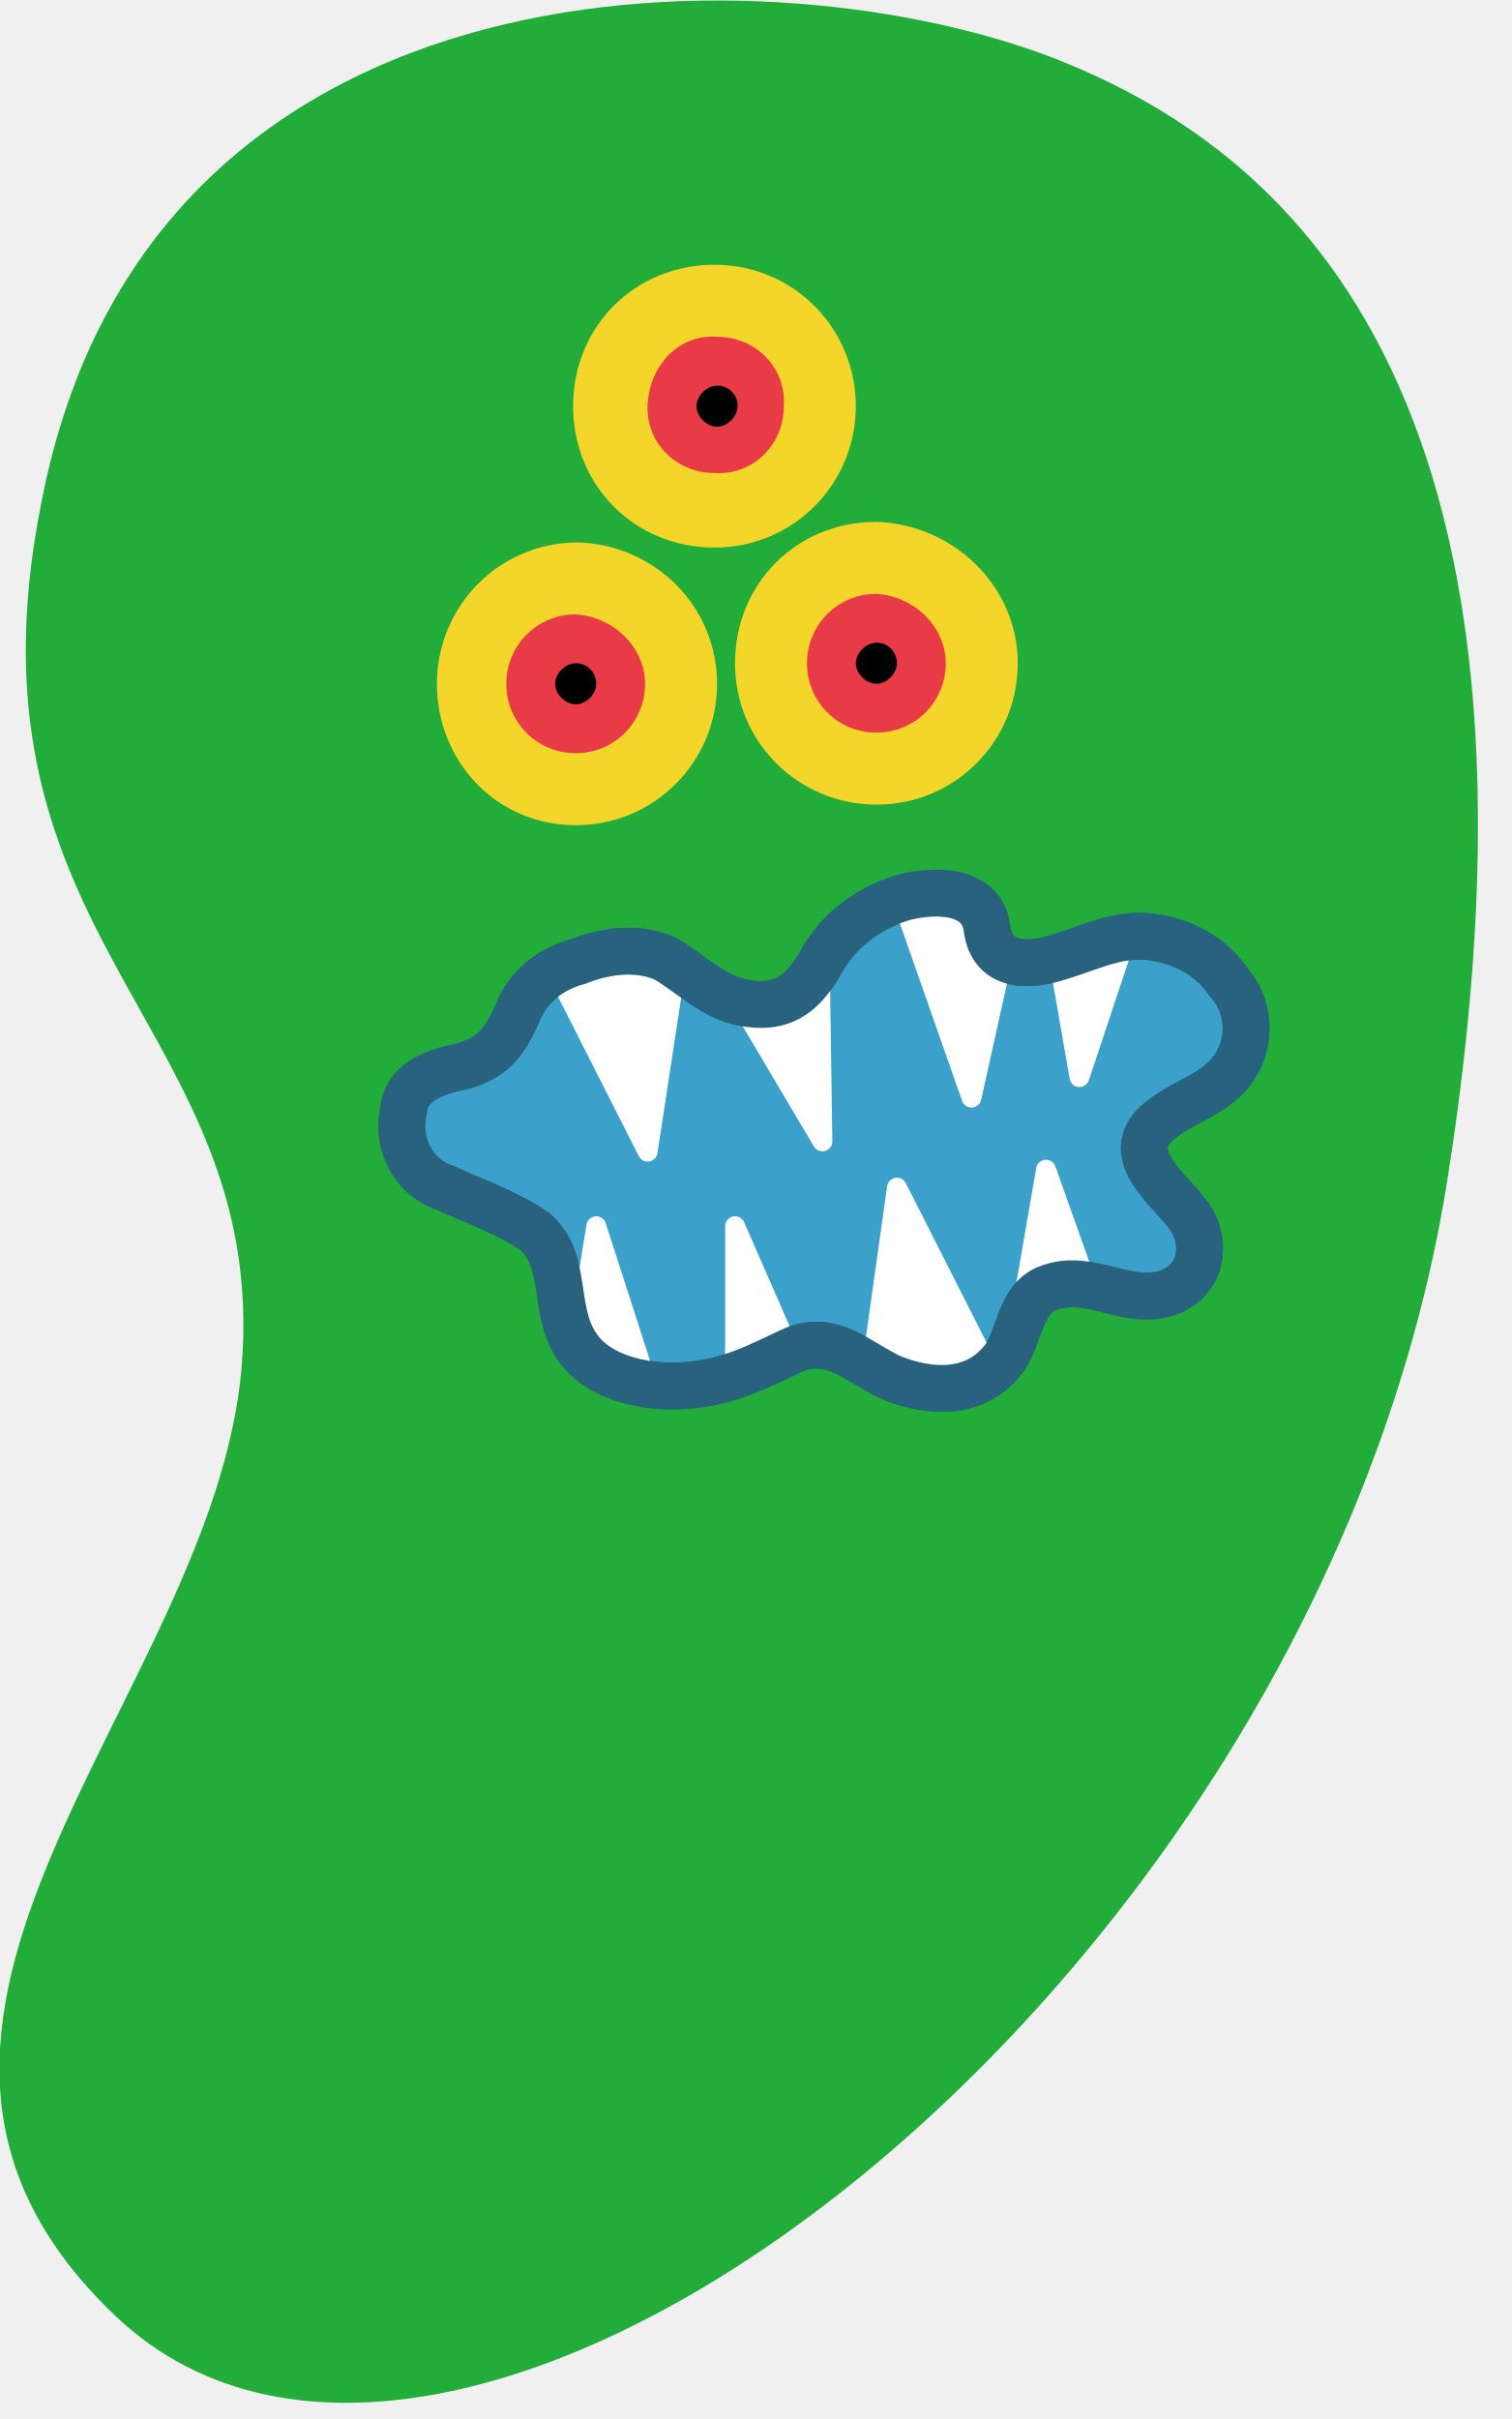
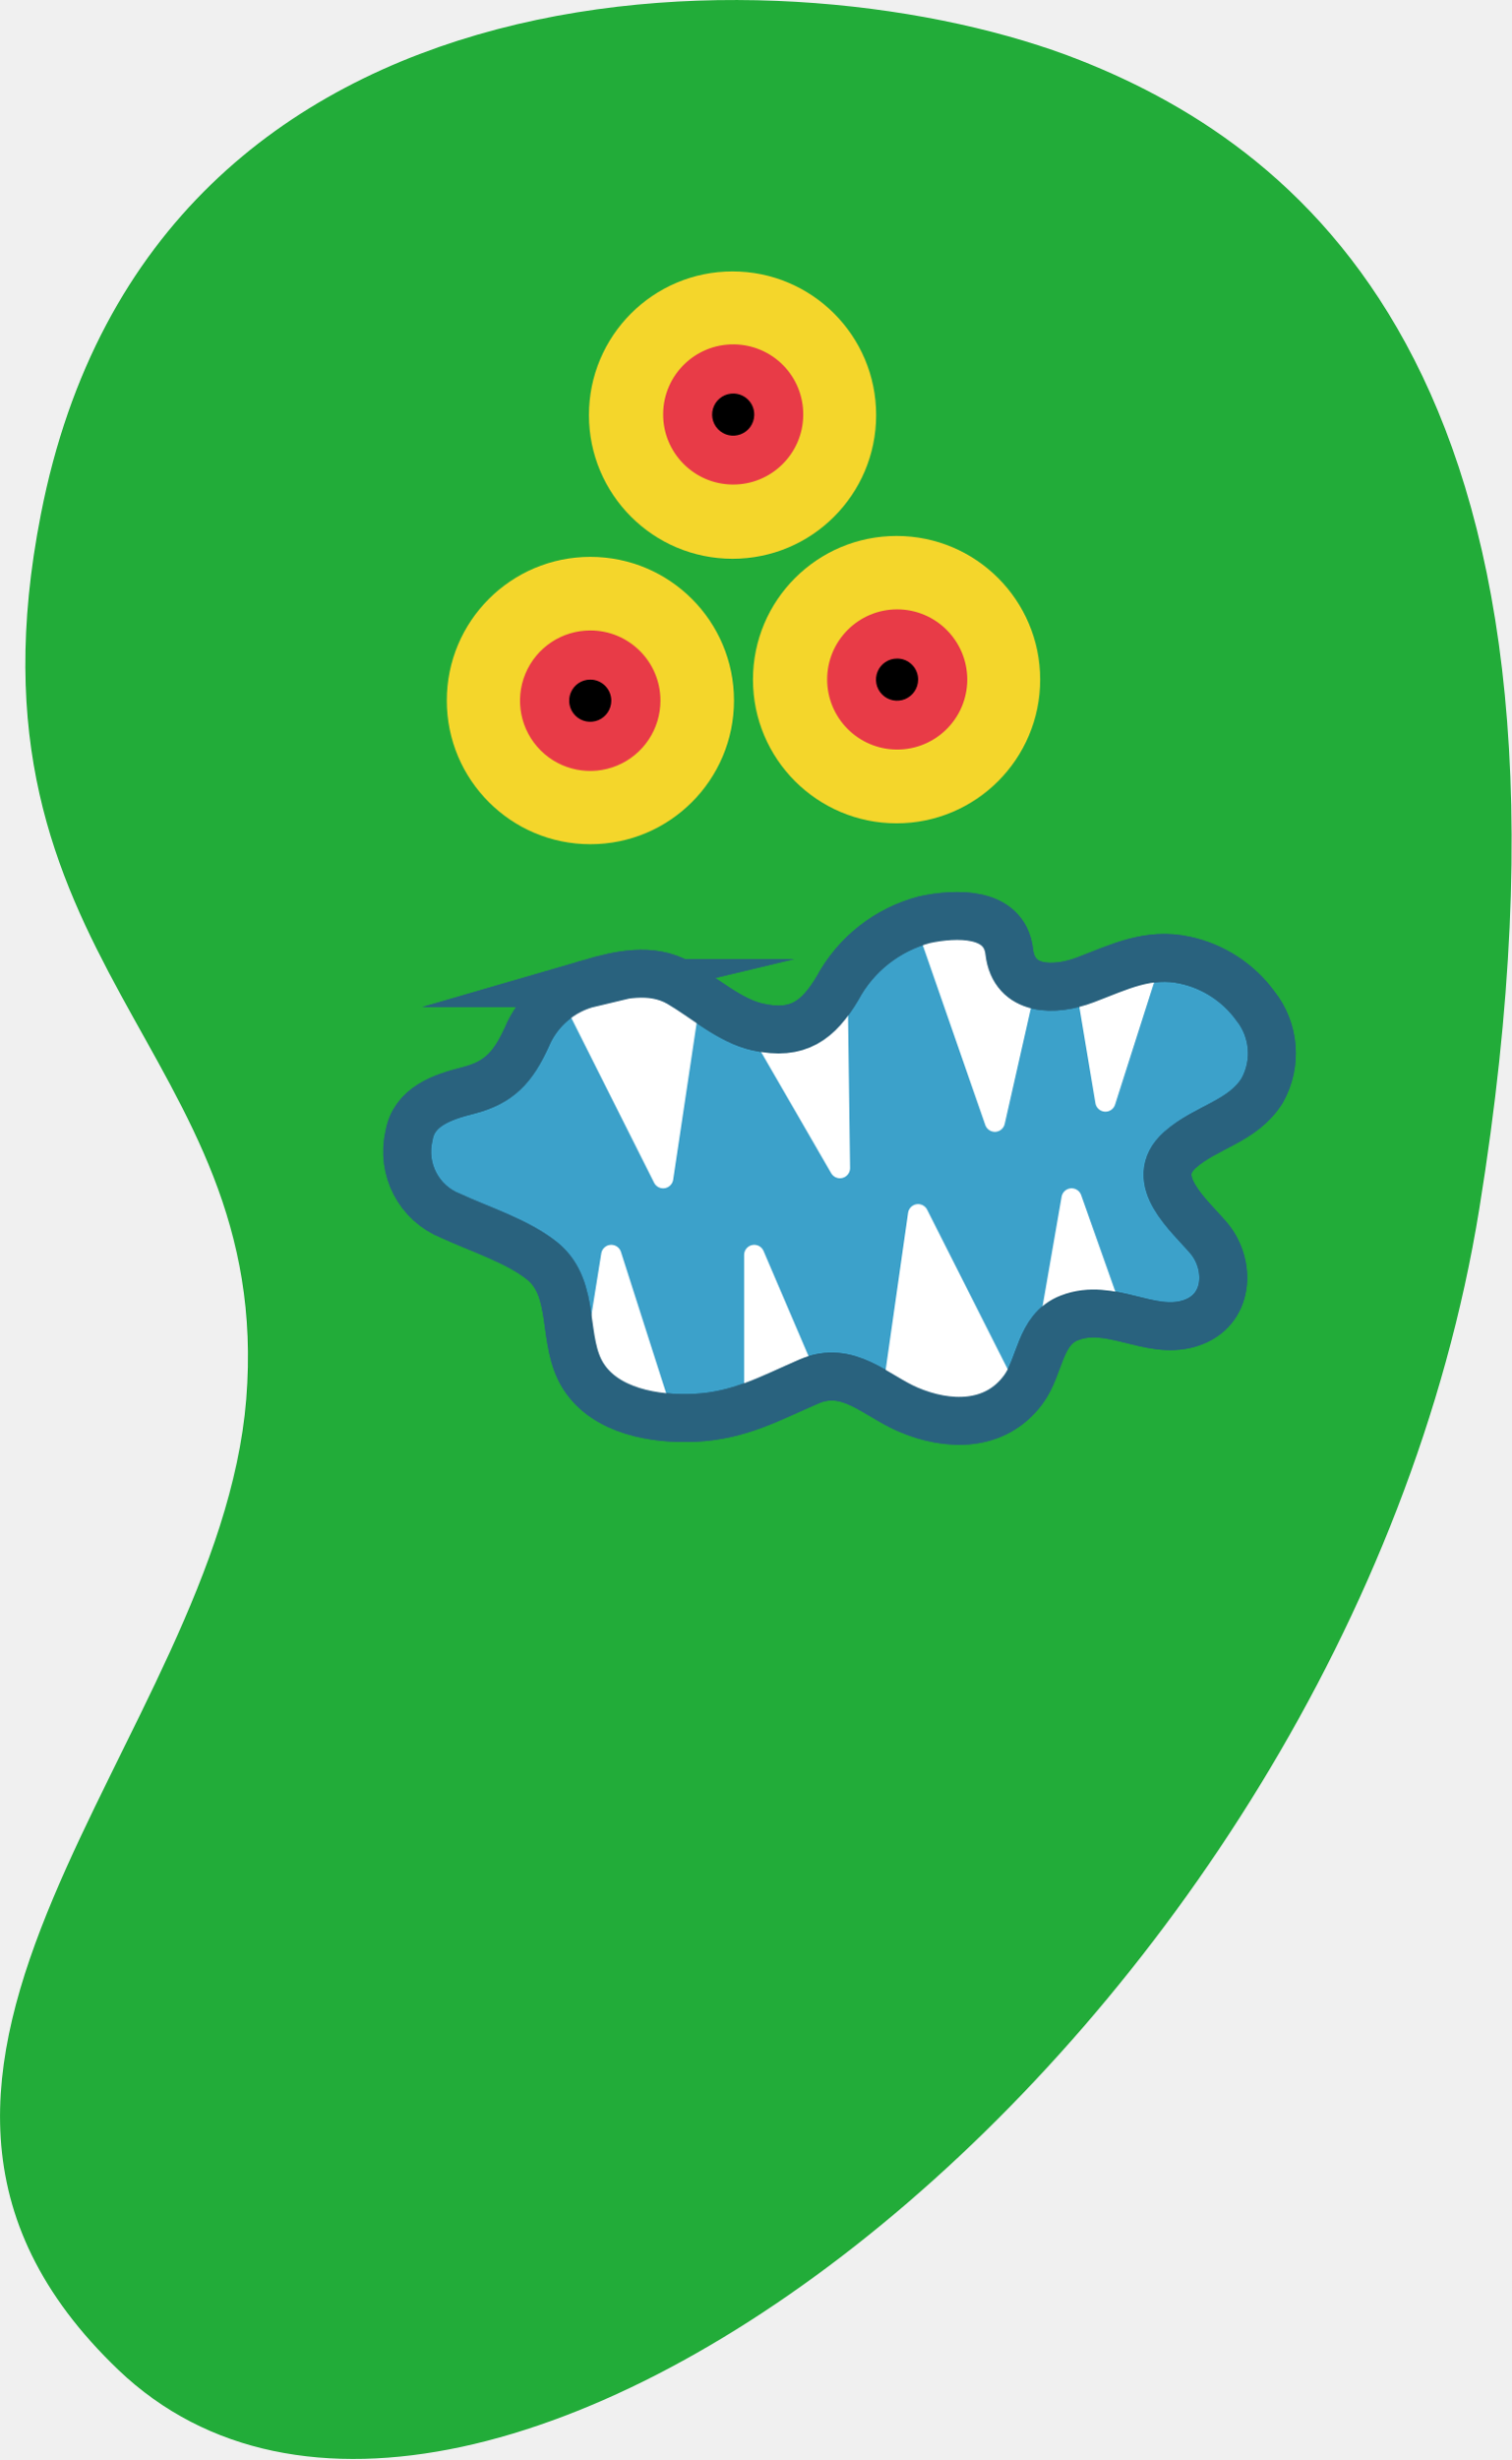
- <svg xmlns="http://www.w3.org/2000/svg" version="1.1" id="Layer_1" x="0px" y="0px" viewBox="0 0 58.8 94.1" style="enable-background:new 0 0 58.8 94.1;" xml:space="preserve">
-   <style type="text/css">
- 	.st0{fill:#22AC39;}
- 	.st1{fill:#F4D62B;}
- 	.st2{fill:#E83B47;}
- 	.st3{fill:#3CA1CA;stroke:#29627E;stroke-width:1.82;stroke-miterlimit:10;}
- 	.st4{fill:#FFFFFF;stroke:#FFFFFF;stroke-width:0.771;stroke-linecap:round;stroke-linejoin:round;}
- 	.st5{fill:none;stroke:#29627E;stroke-width:1.82;stroke-miterlimit:10;}
- </style>
+ <svg xmlns="http://www.w3.org/2000/svg" viewBox="0 0 94.72 154.03">
+   <defs>
+     <style>.cls-1{opacity:0.15;}.cls-2{fill:#22ac39;}.cls-3{fill:#f4d62b;}.cls-4{fill:#e83b47;}.cls-5{fill:#3ca1ca;}.cls-5,.cls-7{stroke:#29627e;stroke-miterlimit:10;stroke-width:3px;}.cls-6{fill:#fff;stroke:#fff;stroke-linecap:round;stroke-linejoin:round;stroke-width:1.27px;}.cls-7{fill:none;}</style>
+   </defs>
  <g id="BAD">
-     <path class="st0" d="M4.5,90.1c-12.1-11.5,3.8-24,4.9-36.9c1.1-13.3-11.2-16.5-7.8-33.6C5.8-2.4,30.4-1.9,41.1,2.3   c8.6,3.4,20.2,12.4,15.2,43.7S18,102.9,4.5,90.1z" />
-     <path class="st1" d="M39.6,25.8c0,3-2.4,5.5-5.5,5.5c-3,0-5.5-2.4-5.5-5.5s2.4-5.5,5.5-5.5C37.1,20.4,39.6,22.8,39.6,25.8z" />
-     <path class="st2" d="M36.8,25.8c0,1.5-1.2,2.7-2.7,2.7c-1.5,0-2.7-1.2-2.7-2.7c0-1.5,1.2-2.7,2.7-2.7   C35.6,23.2,36.8,24.4,36.8,25.8z" />
-     <path d="M34.9,25.8c0,0.4-0.4,0.8-0.8,0.8c-0.4,0-0.8-0.4-0.8-0.8c0-0.4,0.4-0.8,0.8-0.8c0,0,0,0,0,0C34.6,25,34.9,25.4,34.9,25.8   C34.9,25.8,34.9,25.8,34.9,25.8z" />
-     <path class="st1" d="M27.9,26.6c0,3-2.4,5.5-5.5,5.5S17,29.6,17,26.6s2.4-5.5,5.5-5.5l0,0C25.5,21.2,27.9,23.6,27.9,26.6z" />
-     <path class="st2" d="M25.1,26.6c0,1.5-1.2,2.7-2.7,2.7c-1.5,0-2.7-1.2-2.7-2.7c0-1.5,1.2-2.7,2.7-2.7c0,0,0,0,0,0   C23.9,24,25.1,25.2,25.1,26.6z" />
-     <path d="M23.2,26.6c0,0.4-0.4,0.8-0.8,0.8c-0.4,0-0.8-0.4-0.8-0.8c0-0.4,0.4-0.8,0.8-0.8c0,0,0,0,0,0   C22.9,25.8,23.2,26.2,23.2,26.6z" />
-     <path class="st1" d="M33.3,15.8c0,3-2.4,5.5-5.5,5.5s-5.5-2.4-5.5-5.5s2.4-5.5,5.5-5.5S33.3,12.8,33.3,15.8z" />
-     <path class="st2" d="M30.5,15.8c0,1.5-1.2,2.7-2.7,2.6c-1.5,0-2.7-1.2-2.6-2.7s1.2-2.7,2.7-2.6c0,0,0,0,0,0   C29.4,13.1,30.6,14.3,30.5,15.8C30.5,15.8,30.5,15.8,30.5,15.8z" />
-     <path d="M28.7,15.8c0,0.4-0.4,0.8-0.8,0.8c-0.4,0-0.8-0.4-0.8-0.8c0-0.4,0.4-0.8,0.8-0.8c0,0,0,0,0,0C28.3,15,28.7,15.3,28.7,15.8z   " />
-     <path class="st3" d="M22.5,37.4c-1.1,0.3-2,1-2.4,2.1c-0.5,1.1-1,1.7-2.2,2c-1,0.2-2.1,0.6-2.2,1.7c-0.3,1.3,0.4,2.6,1.6,3   c1.1,0.5,2.5,1,3.5,1.7c1.3,1.1,0.7,3,1.6,4.4c0.8,1.3,2.7,1.7,4.2,1.6c1.7-0.1,2.8-0.7,4.3-1.4c1.5-0.6,2.5,0.5,3.8,1.1   c1.5,0.6,3.3,0.7,4.4-0.8c0.6-0.9,0.6-2.3,1.7-2.7c1.6-0.6,3,0.7,4.6,0.2c1.5-0.5,1.6-2.2,0.7-3.2c-0.7-0.9-2.4-2.2-1.1-3.4   c1-0.9,2.4-1.1,3.1-2.3c0.6-1,0.5-2.3-0.3-3.2c-0.6-0.9-1.6-1.5-2.7-1.7c-1.4-0.3-2.5,0.3-3.8,0.7c-1.2,0.4-2.7,0.5-2.9-1.1   c-0.2-1.5-2-1.5-3.2-1.2c-1.4,0.4-2.6,1.3-3.3,2.6c-0.7,1.2-1.5,1.8-3,1.5c-1.1-0.2-2-1.1-3-1.7C24.8,36.8,23.5,37,22.5,37.4   L22.5,37.4z" />
-     <path class="st4" d="M26.3,37.6l-1.1,7.2l-3.6-7.1c0.6-0.5,1.4-0.7,2.2-0.7C24.7,37.1,25.5,37.3,26.3,37.6z" />
-     <path class="st4" d="M31.9,37.5l0.1,6.9L28.8,39c0.5,0.1,1.1,0,1.6-0.2C31,38.5,31.5,38.1,31.9,37.5z" />
-     <path class="st4" d="M39,37.3l-1.2,5.4l-2.7-7.7c0.6-0.3,1.3-0.3,1.9,0C38.4,35.4,39,37.3,39,37.3z" />
-     <path class="st4" d="M43.8,36.5L42,41.9l-0.8-4.6c0.4-0.2,0.9-0.4,1.4-0.5C43,36.6,43.4,36.5,43.8,36.5z" />
-     <path class="st4" d="M25.2,53.9l-2-6.2l-0.8,5c0.2,0.4,0.6,0.7,1.1,0.8C24.1,53.6,24.6,53.8,25.2,53.9z" />
-     <path class="st4" d="M30.7,52.5l-2.1-4.8v5.7c0.4,0.1,0.8,0,1.2-0.1C30.2,53.1,30.5,52.8,30.7,52.5z" />
-     <path class="st4" d="M38.5,53.3l-3.6-7.1l-1,7.1c0.7,0.5,1.6,0.8,2.5,0.8C37.2,54,37.9,53.7,38.5,53.3z" />
-     <path class="st4" d="M42.3,50l-1.6-4.5l-0.9,5.2c0,0-0.2-0.3,1.1-0.7C42.2,49.7,42.3,50,42.3,50z" />
-     <path class="st5" d="M22.5,37.4c-1.1,0.3-2,1-2.4,2.1c-0.5,1.1-1,1.7-2.2,2c-1,0.2-2.1,0.6-2.2,1.7c-0.3,1.3,0.4,2.6,1.6,3   c1.1,0.5,2.5,1,3.5,1.7c1.3,1.1,0.7,3,1.6,4.4c0.8,1.3,2.7,1.7,4.2,1.6c1.7-0.1,2.8-0.7,4.3-1.4c1.5-0.6,2.5,0.5,3.8,1.1   c1.5,0.6,3.3,0.7,4.4-0.8c0.6-0.9,0.6-2.3,1.7-2.7c1.6-0.6,3,0.7,4.6,0.2c1.5-0.5,1.6-2.2,0.7-3.2c-0.7-0.9-2.4-2.2-1.1-3.4   c1-0.9,2.4-1.1,3.1-2.3c0.6-1,0.5-2.3-0.3-3.2c-0.6-0.9-1.6-1.5-2.7-1.7c-1.4-0.3-2.5,0.3-3.8,0.7c-1.2,0.4-2.7,0.5-2.9-1.1   c-0.2-1.5-2-1.5-3.2-1.2c-1.4,0.4-2.6,1.3-3.3,2.6c-0.7,1.2-1.5,1.8-3,1.5c-1.1-0.2-2-1.1-3-1.7C24.8,36.8,23.5,37,22.5,37.4   L22.5,37.4z" />
+     <path class="cls-2" d="M7.43,148.46c-19.89-19,6.27-39.51,8-60.81C17.19,65.73-3,60.5,2.56,32.22,9.6-3.91,50.08-3.21,67.71,3.78c14.14,5.6,33.34,20.43,25,71.94S29.62,169.62,7.43,148.46Z" />
+     <path class="cls-3" d="M65.19,42.57a9,9,0,1,1-9-9A9,9,0,0,1,65.19,42.57Z" />
+     <path class="cls-4" d="M60.62,42.57a4.39,4.39,0,1,1-4.39-4.4A4.4,4.4,0,0,1,60.62,42.57Z" />
+     <path d="M57.54,42.57a1.32,1.32,0,1,1-1.31-1.32A1.31,1.31,0,0,1,57.54,42.57Z" />
+     <path class="cls-3" d="M46,43.88a9,9,0,1,1-9-9A9,9,0,0,1,46,43.88Z" />
+     <path class="cls-4" d="M41.39,43.88A4.4,4.4,0,1,1,37,39.49,4.39,4.39,0,0,1,41.39,43.88Z" />
+     <path d="M38.31,43.88A1.32,1.32,0,1,1,37,42.57,1.32,1.32,0,0,1,38.31,43.88Z" />
+     <path class="cls-3" d="M54.91,26a9,9,0,1,1-9-9A9,9,0,0,1,54.91,26Z" />
+     <path class="cls-4" d="M50.34,26A4.39,4.39,0,1,1,46,21.57,4.38,4.38,0,0,1,50.34,26Z" />
+     <path d="M47.27,26A1.32,1.32,0,1,1,46,24.65,1.32,1.32,0,0,1,47.27,26Z" />
+     <path class="cls-5" d="M37,61.58A5.77,5.77,0,0,0,33,65c-.86,1.86-1.71,2.81-3.67,3.31-1.59.4-3.4,1-3.7,2.85a4.32,4.32,0,0,0,2.62,5C30.06,77,32.44,77.74,34,79c2.16,1.77,1.16,5,2.56,7.2s4.49,2.73,7,2.61c2.79-.14,4.65-1.2,7.12-2.27s4.18.87,6.23,1.75c2.49,1.07,5.47,1.14,7.23-1.26,1.07-1.45,1-3.76,2.88-4.48,2.57-1,5,1.11,7.52.35s2.63-3.66,1.22-5.34c-1.22-1.44-3.91-3.65-1.81-5.53,1.63-1.45,3.94-1.76,5.16-3.73A4.77,4.77,0,0,0,78.67,63a7.37,7.37,0,0,0-4.37-2.85c-2.34-.52-4.16.43-6.28,1.23-1.91.72-4.47.77-4.77-1.77s-3.35-2.42-5.31-2a8.71,8.71,0,0,0-5.45,4.29c-1.19,2-2.47,3-5,2.43-1.74-.38-3.37-1.85-4.92-2.75-1.75-1-3.77-.53-5.59,0Z" />
+     <path class="cls-6" d="M43.33,62,41.56,73.8,35.68,62.1A5.61,5.61,0,0,1,39.28,61,11.1,11.1,0,0,1,43.33,62Z" />
+     <path class="cls-6" d="M52.49,61.87l.15,11.3L47.51,64.3a4.44,4.44,0,0,0,2.57-.4A6.9,6.9,0,0,0,52.49,61.87Z" />
+     <path class="cls-6" d="M64.35,61.41l-2,8.85L57.94,57.58a3.77,3.77,0,0,1,3.2,0C63.23,58.31,64.35,61.41,64.35,61.41Z" />
+     <path class="cls-6" d="M72.11,60.13,69.28,69,68,61.34a18.24,18.24,0,0,1,2.26-.86A9.35,9.35,0,0,1,72.11,60.13Z" />
+     <path class="cls-6" d="M41.56,88.76,38.31,78.61,37,86.79a2.76,2.76,0,0,0,1.79,1.3A19.65,19.65,0,0,0,41.56,88.76Z" />
+     <path class="cls-6" d="M50.66,86.53l-3.39-7.92V88a2.76,2.76,0,0,0,1.93-.24A2.9,2.9,0,0,0,50.66,86.53Z" />
+     <path class="cls-6" d="M63.45,87.76l-5.91-11.7-1.67,11.7A7.44,7.44,0,0,0,60,89,6,6,0,0,0,63.45,87.76Z" />
+     <path class="cls-6" d="M69.76,82.41l-2.6-7.34-1.5,8.62s-.33-.57,1.8-1.16S69.76,82.41,69.76,82.41Z" />
+     <path class="cls-7" d="M37,61.58A5.77,5.77,0,0,0,33,65c-.86,1.86-1.71,2.81-3.67,3.31-1.59.4-3.4,1-3.7,2.85a4.32,4.32,0,0,0,2.62,5C30.06,77,32.44,77.74,34,79c2.16,1.77,1.16,5,2.56,7.2s4.49,2.73,7,2.61c2.79-.14,4.65-1.2,7.12-2.27s4.18.87,6.23,1.75c2.49,1.07,5.47,1.14,7.23-1.26,1.07-1.45,1-3.76,2.88-4.48,2.57-1,5,1.11,7.52.35s2.63-3.66,1.22-5.34c-1.22-1.44-3.91-3.65-1.81-5.53,1.63-1.45,3.94-1.76,5.16-3.73A4.77,4.77,0,0,0,78.67,63a7.37,7.37,0,0,0-4.37-2.85c-2.34-.52-4.16.43-6.28,1.23-1.91.72-4.47.77-4.77-1.77s-3.35-2.42-5.31-2a8.71,8.71,0,0,0-5.45,4.29c-1.19,2-2.47,3-5,2.43-1.74-.38-3.37-1.85-4.92-2.75-1.75-1-3.77-.53-5.59,0Z" />
  </g>
</svg>
